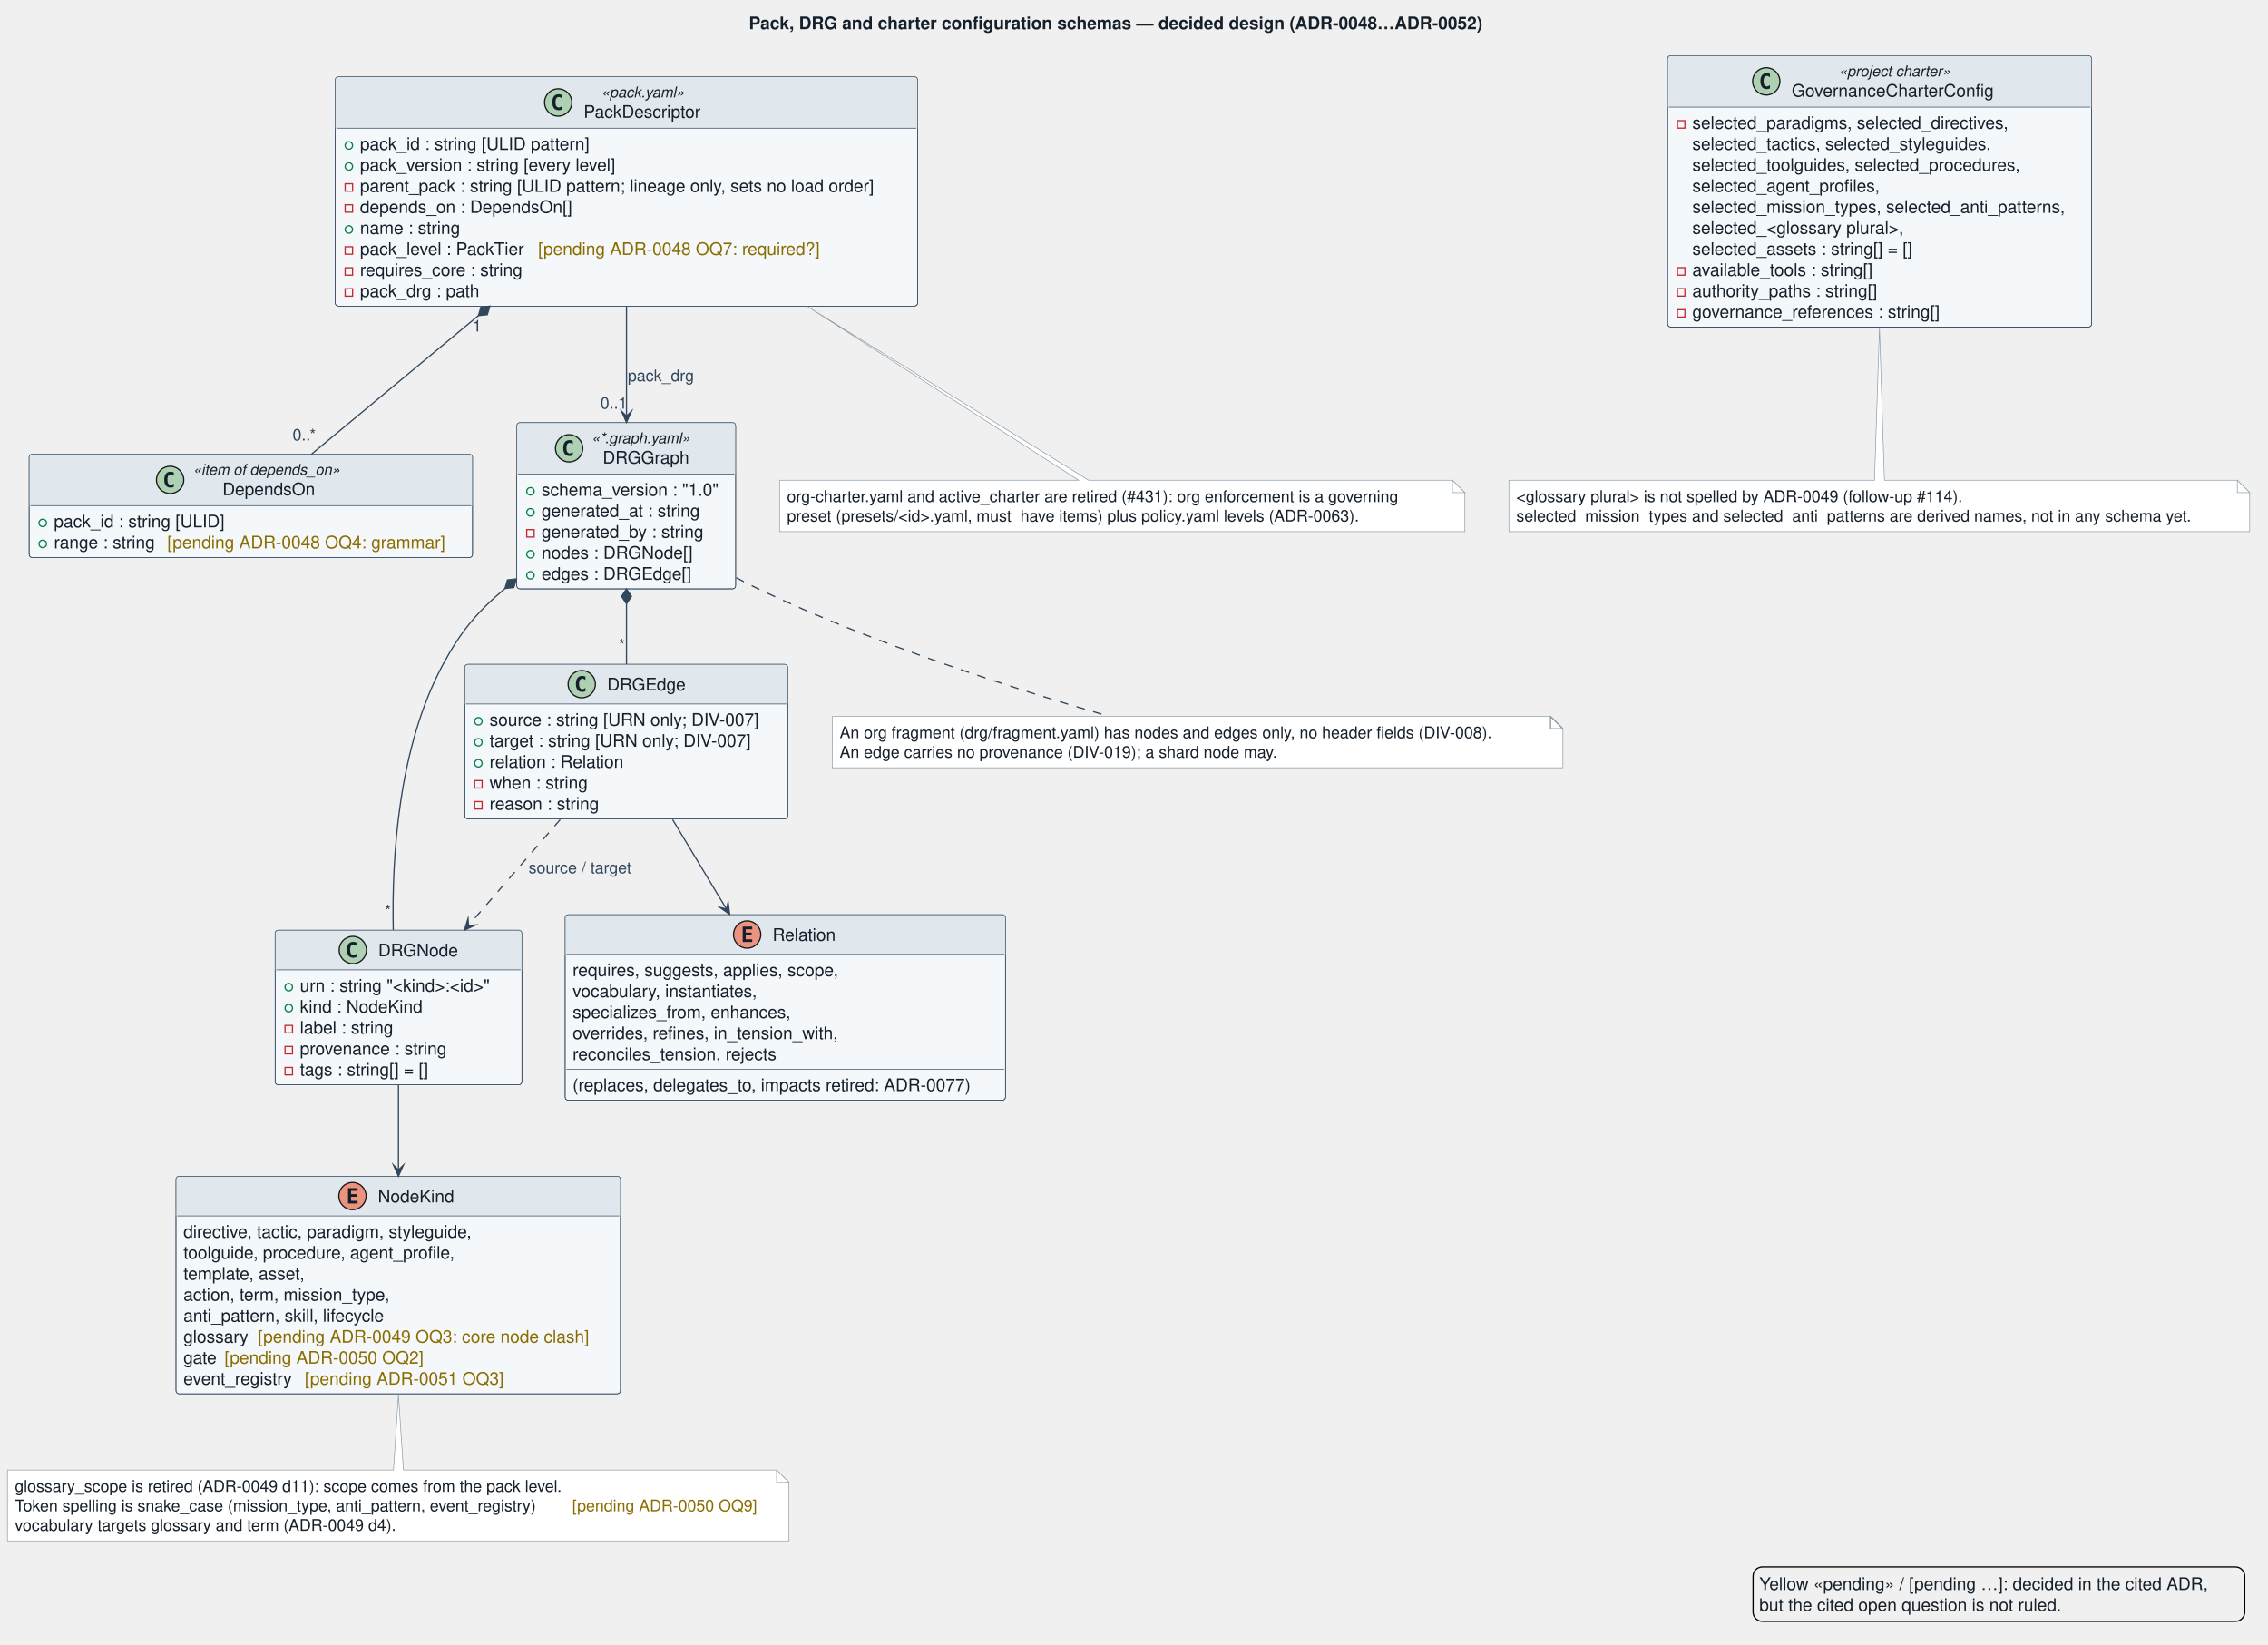
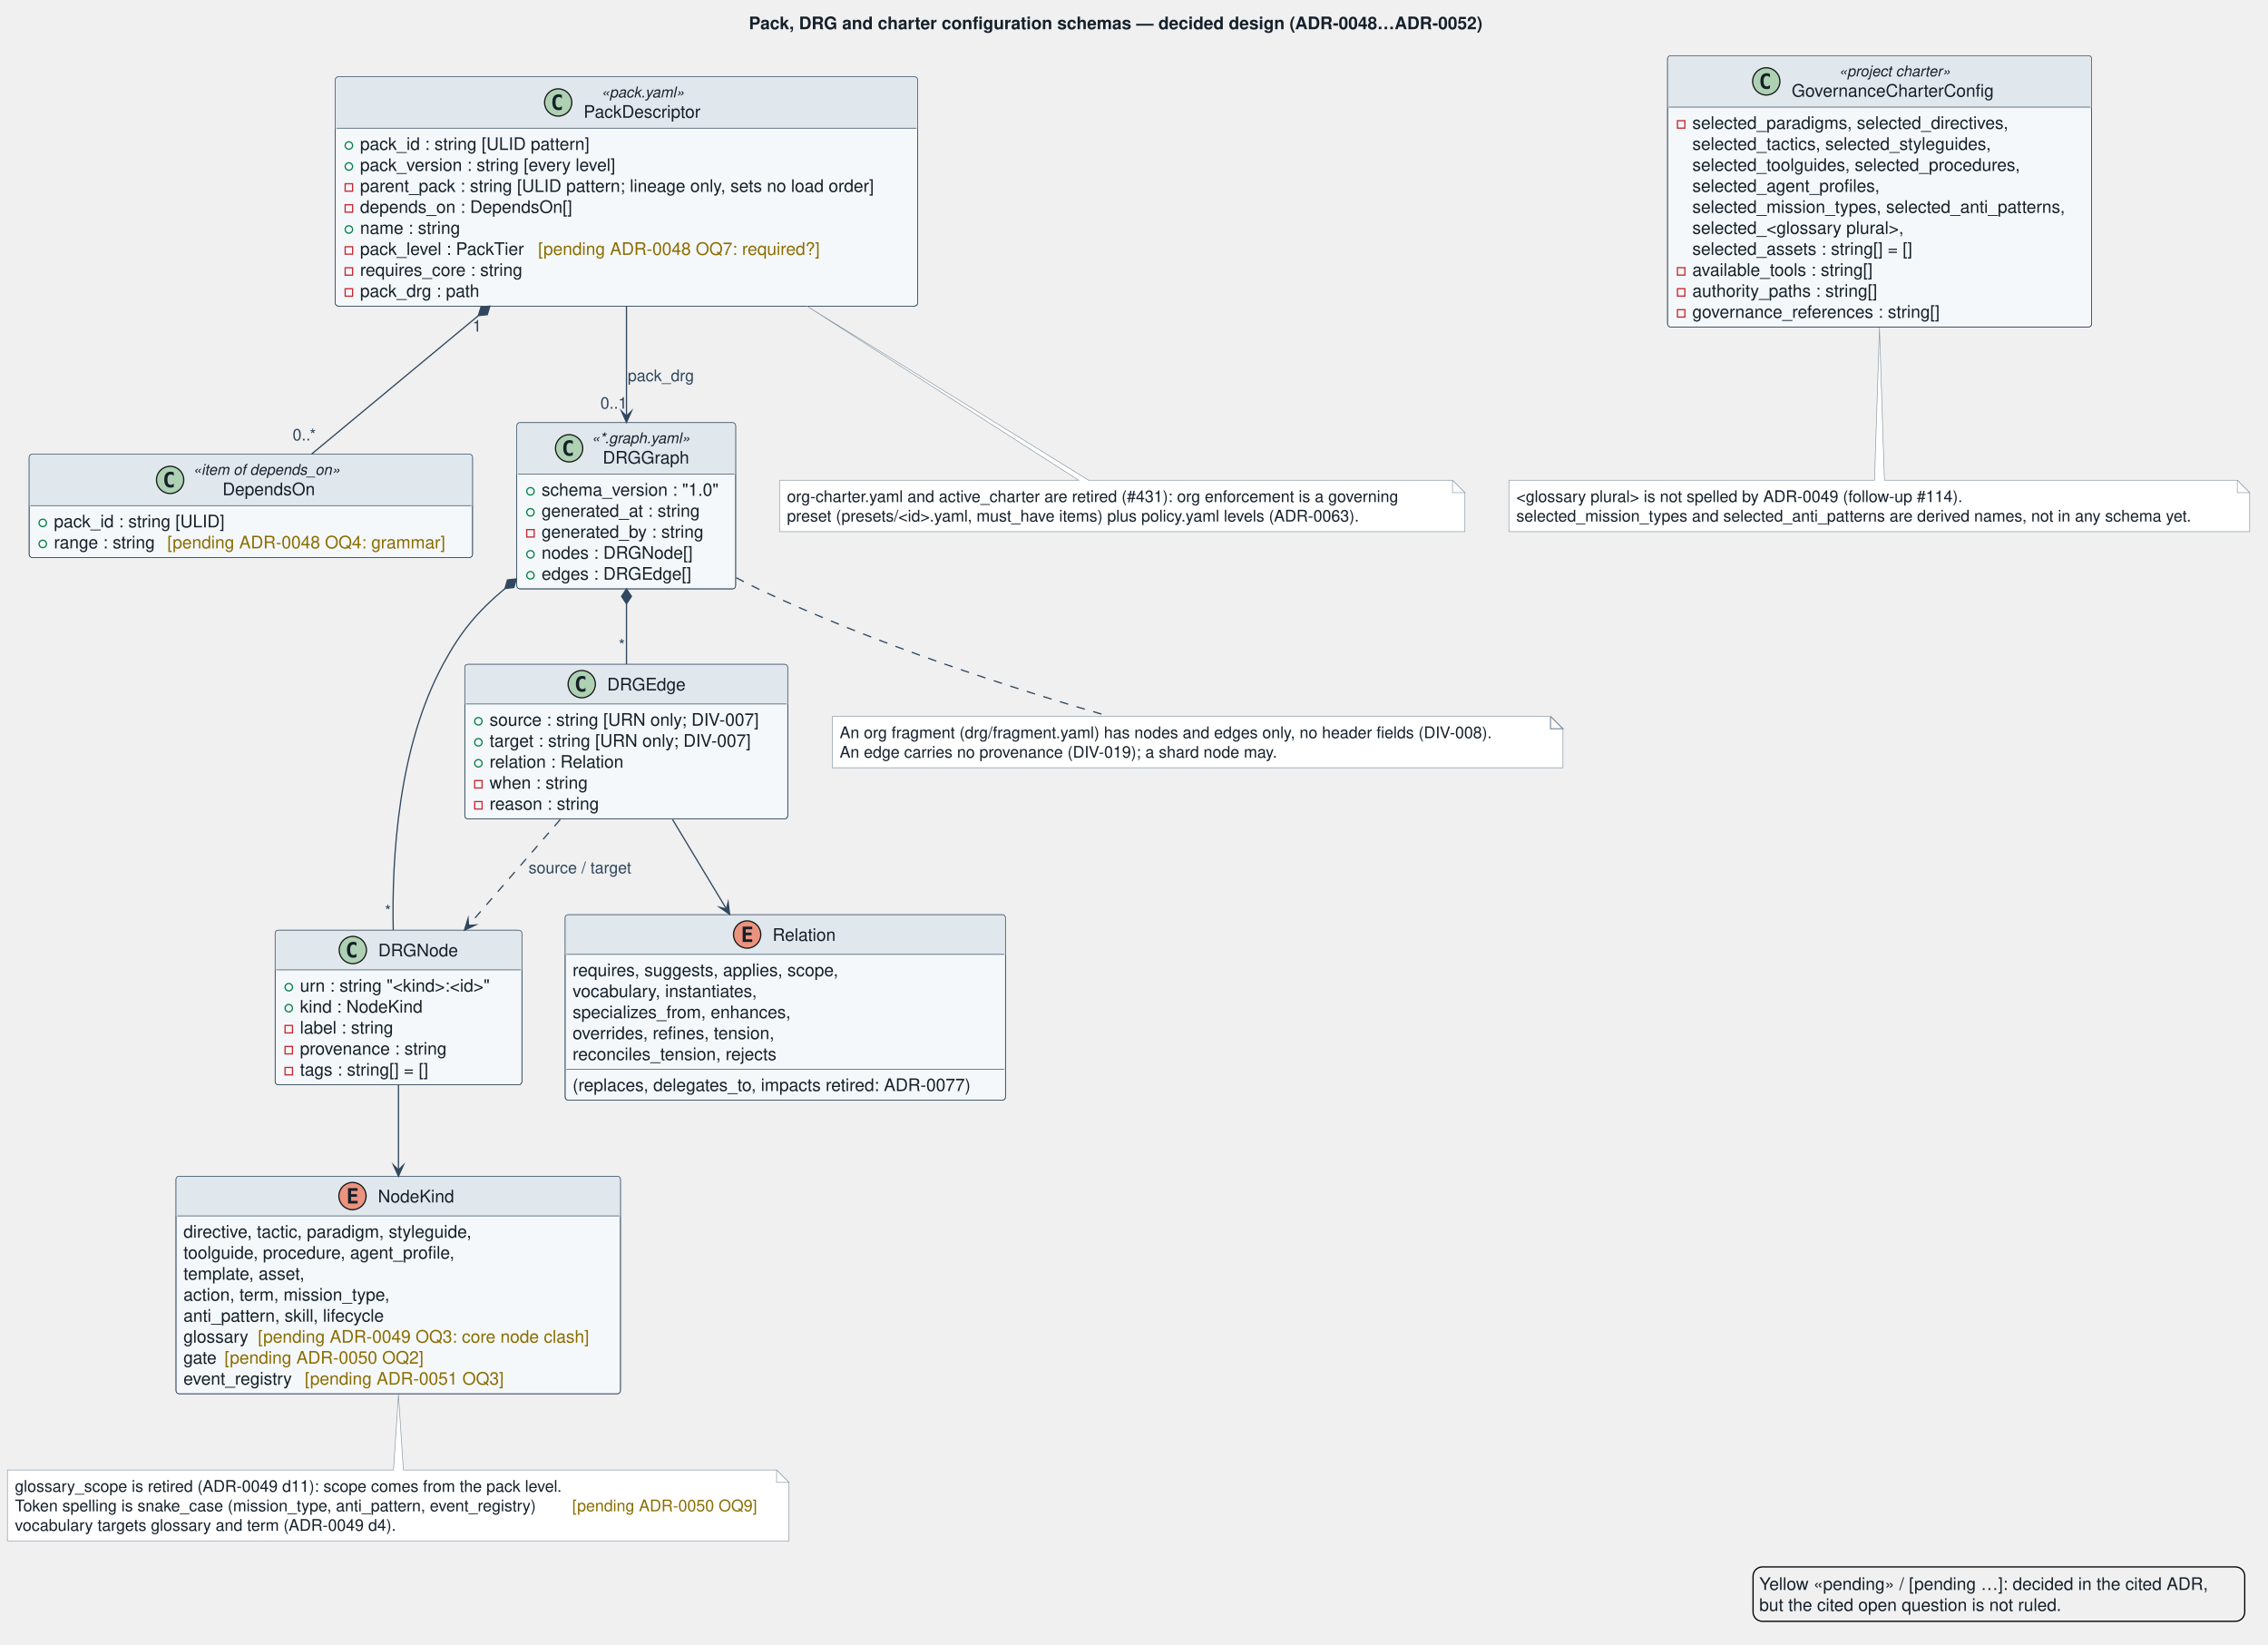
<svg xmlns="http://www.w3.org/2000/svg" contentStyleType="text/css" data-diagram-type="CLASS" height="1327px" preserveAspectRatio="none" style="width:1830px;height:1327px;background:#FFFFFF;" version="1.1" viewBox="0 0 1830 1327" width="1830px" zoomAndPan="magnify">
  <defs />
  <g>
    <g class="title" data-source-line="10">
      <text fill="#15202B" font-family="'Helvetica'" font-size="14" font-weight="700" lengthAdjust="spacing" textLength="614.749" x="604.237" y="23.562">Pack, DRG and charter configuration schemas — decided design (ADR-0048…ADR-0052)</text>
    </g>
    <g class="entity" data-qualified-name="PackDescriptor" data-source-line="12" id="ent0001">
      <rect fill="#F5F8FA" height="184.975" rx="2.5" ry="2.5" style="stroke:#30475E;stroke-width:0.5;" width="469.905" x="270.5" y="61.94" />
      <rect fill="#E1E8ED" height="41.459" rx="2.5" ry="2.5" style="stroke:#E1E8ED;stroke-width:0.5;" width="469.905" x="270.5" y="61.94" />
      <rect fill="#E1E8ED" height="2.5" style="stroke:#E1E8ED;stroke-width:0.5;" width="469.905" x="270.5" y="100.898" />
      <rect fill="none" height="184.975" rx="2.5" ry="2.5" style="stroke:#30475E;stroke-width:0.5;" width="469.905" x="270.5" y="61.94" />
      <ellipse cx="450.394" cy="82.669" fill="#ADD1B2" rx="11" ry="11" style="stroke:#181818;stroke-width:1;" />
      <path d="M453.363,88.31 Q452.785,88.606 452.144,88.747 Q451.504,88.903 450.801,88.903 Q448.301,88.903 446.973,87.263 Q445.66,85.606 445.66,82.481 Q445.66,79.356 446.973,77.7 Q448.301,76.044 450.801,76.044 Q451.504,76.044 452.144,76.2 Q452.801,76.356 453.363,76.653 L453.363,79.372 Q452.738,78.794 452.144,78.528 Q451.551,78.247 450.926,78.247 Q449.582,78.247 448.894,79.325 Q448.207,80.388 448.207,82.481 Q448.207,84.575 448.894,85.653 Q449.582,86.716 450.926,86.716 Q451.551,86.716 452.144,86.45 Q452.738,86.169 453.363,85.591 L453.363,88.31 Z " fill="#15202B" />
      <text fill="#15202B" font-family="Helvetica" font-size="12" font-style="italic" lengthAdjust="spacing" textLength="73.137" x="485.134" y="78.564">«pack.yaml»</text>
      <text fill="#15202B" font-family="'Helvetica'" font-size="14" lengthAdjust="spacing" textLength="101.616" x="470.894" y="95.022">PackDescriptor</text>
      <line style="stroke:#30475E;stroke-width:0.5;" x1="271.5" x2="739.405" y1="103.398" y2="103.398" />
      <g data-visibility-modifier="PUBLIC_FIELD">
        <ellipse cx="281.5" cy="117.368" fill="none" rx="3" ry="3" style="stroke:#038048;stroke-width:1;" />
      </g>
      <text fill="#15202B" font-family="'Helvetica'" font-size="14" lengthAdjust="spacing" textLength="197.442" x="290.5" y="120.961">pack_id : string [ULID pattern]</text>
      <g data-visibility-modifier="PUBLIC_FIELD">
        <ellipse cx="281.5" cy="134.308" fill="none" rx="3" ry="3" style="stroke:#038048;stroke-width:1;" />
      </g>
      <text fill="#15202B" font-family="'Helvetica'" font-size="14" lengthAdjust="spacing" textLength="223.036" x="290.5" y="137.9">pack_version : string [every level]</text>
      <g data-visibility-modifier="PRIVATE_FIELD">
        <rect fill="none" height="6" style="stroke:#C82930;stroke-width:1;" width="6" x="278.5" y="148.247" />
      </g>
      <text fill="#15202B" font-family="'Helvetica'" font-size="14" lengthAdjust="spacing" textLength="443.905" x="290.5" y="154.84">parent_pack : string [ULID pattern; lineage only, sets no load order]</text>
      <g data-visibility-modifier="PRIVATE_FIELD">
        <rect fill="none" height="6" style="stroke:#C82930;stroke-width:1;" width="6" x="278.5" y="165.186" />
      </g>
      <text fill="#15202B" font-family="'Helvetica'" font-size="14" lengthAdjust="spacing" textLength="181.084" x="290.5" y="171.779">depends_on : DependsOn[]</text>
      <g data-visibility-modifier="PUBLIC_FIELD">
        <ellipse cx="281.5" cy="185.126" fill="none" rx="3" ry="3" style="stroke:#038048;stroke-width:1;" />
      </g>
      <text fill="#15202B" font-family="'Helvetica'" font-size="14" lengthAdjust="spacing" textLength="85.955" x="290.5" y="188.719">name : string</text>
      <g data-visibility-modifier="PRIVATE_FIELD">
        <rect fill="none" height="6" style="stroke:#C82930;stroke-width:1;" width="6" x="278.5" y="199.065" />
      </g>
      <text fill="#15202B" font-family="'Helvetica'" font-size="14" lengthAdjust="spacing" textLength="139.727" x="290.5" y="205.658">pack_level : PackTier</text>
      <text fill="#8A6D00" font-family="'Helvetica'" font-size="14" lengthAdjust="spacing" textLength="242.635" x="434.164" y="205.658">[pending ADR-0048 OQ7: required?]</text>
      <g data-visibility-modifier="PRIVATE_FIELD">
        <rect fill="none" height="6" style="stroke:#C82930;stroke-width:1;" width="6" x="278.5" y="216.005" />
      </g>
      <text fill="#15202B" font-family="'Helvetica'" font-size="14" lengthAdjust="spacing" textLength="140.102" x="290.5" y="222.598">requires_core : string</text>
      <g data-visibility-modifier="PRIVATE_FIELD">
        <rect fill="none" height="6" style="stroke:#C82930;stroke-width:1;" width="6" x="278.5" y="232.944" />
      </g>
      <text fill="#15202B" font-family="'Helvetica'" font-size="14" lengthAdjust="spacing" textLength="102.129" x="290.5" y="239.537">pack_drg : path</text>
    </g>
    <g class="entity" data-qualified-name="DependsOn" data-source-line="22" id="ent0002">
      <rect fill="#F5F8FA" height="83.338" rx="2.5" ry="2.5" style="stroke:#30475E;stroke-width:0.5;" width="357.782" x="23.5" y="366.44" />
      <rect fill="#E1E8ED" height="41.459" rx="2.5" ry="2.5" style="stroke:#E1E8ED;stroke-width:0.5;" width="357.782" x="23.5" y="366.44" />
      <rect fill="#E1E8ED" height="2.5" style="stroke:#E1E8ED;stroke-width:0.5;" width="357.782" x="23.5" y="405.398" />
      <rect fill="none" height="83.338" rx="2.5" ry="2.5" style="stroke:#30475E;stroke-width:0.5;" width="357.782" x="23.5" y="366.44" />
      <ellipse cx="137.264" cy="387.169" fill="#ADD1B2" rx="11" ry="11" style="stroke:#181818;stroke-width:1;" />
      <path d="M140.233,392.81 Q139.655,393.106 139.014,393.247 Q138.374,393.403 137.67,393.403 Q135.17,393.403 133.842,391.763 Q132.53,390.106 132.53,386.981 Q132.53,383.856 133.842,382.2 Q135.17,380.544 137.67,380.544 Q138.374,380.544 139.014,380.7 Q139.67,380.856 140.233,381.153 L140.233,383.872 Q139.608,383.294 139.014,383.028 Q138.42,382.747 137.795,382.747 Q136.452,382.747 135.764,383.825 Q135.077,384.888 135.077,386.981 Q135.077,389.075 135.764,390.153 Q136.452,391.216 137.795,391.216 Q138.42,391.216 139.014,390.95 Q139.608,390.669 140.233,390.091 L140.233,392.81 Z " fill="#15202B" />
      <text fill="#15202B" font-family="Helvetica" font-size="12" font-style="italic" lengthAdjust="spacing" textLength="125.754" x="155.764" y="383.065">«item of depends_on»</text>
      <text fill="#15202B" font-family="'Helvetica'" font-size="14" lengthAdjust="spacing" textLength="78.21" x="179.536" y="399.522">DependsOn</text>
      <line style="stroke:#30475E;stroke-width:0.5;" x1="24.5" x2="380.282" y1="407.898" y2="407.898" />
      <g data-visibility-modifier="PUBLIC_FIELD">
        <ellipse cx="34.5" cy="421.868" fill="none" rx="3" ry="3" style="stroke:#038048;stroke-width:1;" />
      </g>
      <text fill="#15202B" font-family="'Helvetica'" font-size="14" lengthAdjust="spacing" textLength="146.207" x="43.5" y="425.461">pack_id : string [ULID]</text>
      <g data-visibility-modifier="PUBLIC_FIELD">
        <ellipse cx="34.5" cy="438.808" fill="none" rx="3" ry="3" style="stroke:#038048;stroke-width:1;" />
      </g>
      <text fill="#15202B" font-family="'Helvetica'" font-size="14" lengthAdjust="spacing" textLength="87.548" x="43.5" y="442.4">range : string</text>
      <text fill="#8A6D00" font-family="'Helvetica'" font-size="14" lengthAdjust="spacing" textLength="240.297" x="134.985" y="442.4">[pending ADR-0048 OQ4: grammar]</text>
    </g>
    <g class="entity" data-qualified-name="DRGGraph" data-source-line="26" id="ent0003">
      <rect fill="#F5F8FA" height="134.156" rx="2.5" ry="2.5" style="stroke:#30475E;stroke-width:0.5;" width="176.596" x="417" y="340.94" />
      <rect fill="#E1E8ED" height="41.459" rx="2.5" ry="2.5" style="stroke:#E1E8ED;stroke-width:0.5;" width="176.596" x="417" y="340.94" />
      <rect fill="#E1E8ED" height="2.5" style="stroke:#E1E8ED;stroke-width:0.5;" width="176.596" x="417" y="379.898" />
      <rect fill="none" height="134.156" rx="2.5" ry="2.5" style="stroke:#30475E;stroke-width:0.5;" width="176.596" x="417" y="340.94" />
      <ellipse cx="459.212" cy="361.669" fill="#ADD1B2" rx="11" ry="11" style="stroke:#181818;stroke-width:1;" />
      <path d="M462.181,367.31 Q461.602,367.606 460.962,367.747 Q460.321,367.903 459.618,367.903 Q457.118,367.903 455.79,366.263 Q454.477,364.606 454.477,361.481 Q454.477,358.356 455.79,356.7 Q457.118,355.044 459.618,355.044 Q460.321,355.044 460.962,355.2 Q461.618,355.356 462.181,355.653 L462.181,358.372 Q461.556,357.794 460.962,357.528 Q460.368,357.247 459.743,357.247 Q458.399,357.247 457.712,358.325 Q457.024,359.388 457.024,361.481 Q457.024,363.575 457.712,364.653 Q458.399,365.716 459.743,365.716 Q460.368,365.716 460.962,365.45 Q461.556,365.169 462.181,364.591 L462.181,367.31 Z " fill="#15202B" />
      <text fill="#15202B" font-family="Helvetica" font-size="12" font-style="italic" lengthAdjust="spacing" textLength="88.125" x="477.259" y="357.565">«*.graph.yaml»</text>
      <text fill="#15202B" font-family="'Helvetica'" font-size="14" lengthAdjust="spacing" textLength="69.986" x="486.328" y="374.022">DRGGraph</text>
      <line style="stroke:#30475E;stroke-width:0.5;" x1="418" x2="592.596" y1="382.398" y2="382.398" />
      <g data-visibility-modifier="PUBLIC_FIELD">
        <ellipse cx="428" cy="396.368" fill="none" rx="3" ry="3" style="stroke:#038048;stroke-width:1;" />
      </g>
      <text fill="#15202B" font-family="'Helvetica'" font-size="14" lengthAdjust="spacing" textLength="150.596" x="437" y="399.961">schema_version : "1.0"</text>
      <g data-visibility-modifier="PUBLIC_FIELD">
        <ellipse cx="428" cy="413.308" fill="none" rx="3" ry="3" style="stroke:#038048;stroke-width:1;" />
      </g>
      <text fill="#15202B" font-family="'Helvetica'" font-size="14" lengthAdjust="spacing" textLength="135.851" x="437" y="416.9">generated_at : string</text>
      <g data-visibility-modifier="PRIVATE_FIELD">
        <rect fill="none" height="6" style="stroke:#C82930;stroke-width:1;" width="6" x="425" y="427.247" />
      </g>
      <text fill="#15202B" font-family="'Helvetica'" font-size="14" lengthAdjust="spacing" textLength="139.85" x="437" y="433.84">generated_by : string</text>
      <g data-visibility-modifier="PUBLIC_FIELD">
        <ellipse cx="428" cy="447.187" fill="none" rx="3" ry="3" style="stroke:#038048;stroke-width:1;" />
      </g>
      <text fill="#15202B" font-family="'Helvetica'" font-size="14" lengthAdjust="spacing" textLength="128.147" x="437" y="450.779">nodes : DRGNode[]</text>
      <g data-visibility-modifier="PUBLIC_FIELD">
        <ellipse cx="428" cy="464.126" fill="none" rx="3" ry="3" style="stroke:#038048;stroke-width:1;" />
      </g>
      <text fill="#15202B" font-family="'Helvetica'" font-size="14" lengthAdjust="spacing" textLength="126.287" x="437" y="467.719">edges : DRGEdge[]</text>
    </g>
    <g class="entity" data-qualified-name="DRGNode" data-source-line="33" id="ent0004">
      <rect fill="#F5F8FA" height="124.697" rx="2.5" ry="2.5" style="stroke:#30475E;stroke-width:0.5;" width="199.1" x="222" y="750.439" />
      <rect fill="#E1E8ED" height="32" rx="2.5" ry="2.5" style="stroke:#E1E8ED;stroke-width:0.5;" width="199.1" x="222" y="750.439" />
      <rect fill="#E1E8ED" height="2.5" style="stroke:#E1E8ED;stroke-width:0.5;" width="199.1" x="222" y="779.939" />
      <rect fill="none" height="124.697" rx="2.5" ry="2.5" style="stroke:#30475E;stroke-width:0.5;" width="199.1" x="222" y="750.439" />
      <ellipse cx="284.682" cy="766.439" fill="#ADD1B2" rx="11" ry="11" style="stroke:#181818;stroke-width:1;" />
      <path d="M287.651,772.08 Q287.073,772.377 286.432,772.518 Q285.791,772.674 285.088,772.674 Q282.588,772.674 281.26,771.033 Q279.948,769.377 279.948,766.252 Q279.948,763.127 281.26,761.471 Q282.588,759.814 285.088,759.814 Q285.791,759.814 286.432,759.971 Q287.088,760.127 287.651,760.424 L287.651,763.143 Q287.026,762.564 286.432,762.299 Q285.838,762.018 285.213,762.018 Q283.87,762.018 283.182,763.096 Q282.495,764.158 282.495,766.252 Q282.495,768.346 283.182,769.424 Q283.87,770.486 285.213,770.486 Q285.838,770.486 286.432,770.221 Q287.026,769.939 287.651,769.361 L287.651,772.08 Z " fill="#15202B" />
      <text fill="#15202B" font-family="'Helvetica'" font-size="14" lengthAdjust="spacing" textLength="65.235" x="305.182" y="771.532">DRGNode</text>
      <line style="stroke:#30475E;stroke-width:0.5;" x1="223" x2="420.1" y1="782.439" y2="782.439" />
      <g data-visibility-modifier="PUBLIC_FIELD">
        <ellipse cx="233" cy="796.409" fill="none" rx="3" ry="3" style="stroke:#038048;stroke-width:1;" />
      </g>
      <text fill="#15202B" font-family="'Helvetica'" font-size="14" lengthAdjust="spacing" textLength="173.1" x="242" y="800.002">urn : string  "&lt;kind&gt;:&lt;id&gt;"</text>
      <g data-visibility-modifier="PUBLIC_FIELD">
        <ellipse cx="233" cy="813.349" fill="none" rx="3" ry="3" style="stroke:#038048;stroke-width:1;" />
      </g>
      <text fill="#15202B" font-family="'Helvetica'" font-size="14" lengthAdjust="spacing" textLength="105.144" x="242" y="816.941">kind : NodeKind</text>
      <g data-visibility-modifier="PRIVATE_FIELD">
        <rect fill="none" height="6" style="stroke:#C82930;stroke-width:1;" width="6" x="230" y="827.288" />
      </g>
      <text fill="#15202B" font-family="'Helvetica'" font-size="14" lengthAdjust="spacing" textLength="80.773" x="242" y="833.881">label : string</text>
      <g data-visibility-modifier="PRIVATE_FIELD">
        <rect fill="none" height="6" style="stroke:#C82930;stroke-width:1;" width="6" x="230" y="844.227" />
      </g>
      <text fill="#15202B" font-family="'Helvetica'" font-size="14" lengthAdjust="spacing" textLength="128.228" x="242" y="850.82">provenance : string</text>
      <g data-visibility-modifier="PRIVATE_FIELD">
        <rect fill="none" height="6" style="stroke:#C82930;stroke-width:1;" width="6" x="230" y="861.167" />
      </g>
      <text fill="#15202B" font-family="'Helvetica'" font-size="14" lengthAdjust="spacing" textLength="115.377" x="242" y="867.76">tags : string[] = []</text>
    </g>
    <g class="entity" data-qualified-name="DRGEdge" data-source-line="40" id="ent0005">
      <rect fill="#F5F8FA" height="124.697" rx="2.5" ry="2.5" style="stroke:#30475E;stroke-width:0.5;" width="260.589" x="375" y="535.939" />
      <rect fill="#E1E8ED" height="32" rx="2.5" ry="2.5" style="stroke:#E1E8ED;stroke-width:0.5;" width="260.589" x="375" y="535.939" />
      <rect fill="#E1E8ED" height="2.5" style="stroke:#E1E8ED;stroke-width:0.5;" width="260.589" x="375" y="565.439" />
      <rect fill="none" height="124.697" rx="2.5" ry="2.5" style="stroke:#30475E;stroke-width:0.5;" width="260.589" x="375" y="535.939" />
      <ellipse cx="469.397" cy="551.939" fill="#ADD1B2" rx="11" ry="11" style="stroke:#181818;stroke-width:1;" />
      <path d="M472.366,557.58 Q471.788,557.877 471.147,558.018 Q470.507,558.174 469.804,558.174 Q467.304,558.174 465.976,556.533 Q464.663,554.877 464.663,551.752 Q464.663,548.627 465.976,546.971 Q467.304,545.314 469.804,545.314 Q470.507,545.314 471.147,545.471 Q471.804,545.627 472.366,545.924 L472.366,548.643 Q471.741,548.064 471.147,547.799 Q470.554,547.518 469.929,547.518 Q468.585,547.518 467.897,548.596 Q467.21,549.658 467.21,551.752 Q467.21,553.846 467.897,554.924 Q468.585,555.986 469.929,555.986 Q470.554,555.986 471.147,555.721 Q471.741,555.439 472.366,554.861 L472.366,557.58 Z " fill="#15202B" />
      <text fill="#15202B" font-family="'Helvetica'" font-size="14" lengthAdjust="spacing" textLength="63.294" x="489.897" y="557.032">DRGEdge</text>
      <line style="stroke:#30475E;stroke-width:0.5;" x1="376" x2="634.589" y1="567.939" y2="567.939" />
      <g data-visibility-modifier="PUBLIC_FIELD">
        <ellipse cx="386" cy="581.909" fill="none" rx="3" ry="3" style="stroke:#038048;stroke-width:1;" />
      </g>
      <text fill="#15202B" font-family="'Helvetica'" font-size="14" lengthAdjust="spacing" textLength="234.589" x="395" y="585.502">source : string [URN only; DIV-007]</text>
      <g data-visibility-modifier="PUBLIC_FIELD">
        <ellipse cx="386" cy="598.849" fill="none" rx="3" ry="3" style="stroke:#038048;stroke-width:1;" />
      </g>
      <text fill="#15202B" font-family="'Helvetica'" font-size="14" lengthAdjust="spacing" textLength="228.136" x="395" y="602.441">target : string [URN only; DIV-007]</text>
      <g data-visibility-modifier="PUBLIC_FIELD">
        <ellipse cx="386" cy="615.788" fill="none" rx="3" ry="3" style="stroke:#038048;stroke-width:1;" />
      </g>
      <text fill="#15202B" font-family="'Helvetica'" font-size="14" lengthAdjust="spacing" textLength="114.29" x="395" y="619.381">relation : Relation</text>
      <g data-visibility-modifier="PRIVATE_FIELD">
        <rect fill="none" height="6" style="stroke:#C82930;stroke-width:1;" width="6" x="383" y="629.727" />
      </g>
      <text fill="#15202B" font-family="'Helvetica'" font-size="14" lengthAdjust="spacing" textLength="85.565" x="395" y="636.32">when : string</text>
      <g data-visibility-modifier="PRIVATE_FIELD">
        <rect fill="none" height="6" style="stroke:#C82930;stroke-width:1;" width="6" x="383" y="646.667" />
      </g>
      <text fill="#15202B" font-family="'Helvetica'" font-size="14" lengthAdjust="spacing" textLength="94.746" x="395" y="653.26">reason : string</text>
    </g>
    <g class="entity" data-qualified-name="NodeKind" data-source-line="47" id="ent0006">
      <rect fill="#F5F8FA" height="175.516" rx="2.5" ry="2.5" style="stroke:#30475E;stroke-width:0.5;" width="358.65" x="142" y="948.939" />
      <rect fill="#E1E8ED" height="32" rx="2.5" ry="2.5" style="stroke:#E1E8ED;stroke-width:0.5;" width="358.65" x="142" y="948.939" />
      <rect fill="#E1E8ED" height="2.5" style="stroke:#E1E8ED;stroke-width:0.5;" width="358.65" x="142" y="978.439" />
      <rect fill="none" height="175.516" rx="2.5" ry="2.5" style="stroke:#30475E;stroke-width:0.5;" width="358.65" x="142" y="948.939" />
      <ellipse cx="284.416" cy="964.939" fill="#EB937F" rx="11" ry="11" style="stroke:#181818;stroke-width:1;" />
      <path d="M288.526,970.939 L280.807,970.939 L280.807,958.549 L288.526,958.549 L288.526,960.705 L283.26,960.705 L283.26,963.377 L288.026,963.377 L288.026,965.533 L283.26,965.533 L283.26,968.783 L288.526,968.783 L288.526,970.939 Z " fill="#15202B" />
      <text fill="#15202B" font-family="'Helvetica'" font-size="14" lengthAdjust="spacing" textLength="65.317" x="304.916" y="970.032">NodeKind</text>
      <line style="stroke:#30475E;stroke-width:0.5;" x1="143" x2="499.65" y1="980.939" y2="980.939" />
      <text fill="#15202B" font-family="'Helvetica'" font-size="14" lengthAdjust="spacing" textLength="252.506" x="148" y="998.502">directive, tactic, paradigm, styleguide,</text>
      <text fill="#15202B" font-family="'Helvetica'" font-size="14" lengthAdjust="spacing" textLength="236.612" x="148" y="1015.441">toolguide, procedure, agent_profile,</text>
      <text fill="#15202B" font-family="'Helvetica'" font-size="14" lengthAdjust="spacing" textLength="104.959" x="148" y="1032.381">template, asset,</text>
      <text fill="#15202B" font-family="'Helvetica'" font-size="14" lengthAdjust="spacing" textLength="176.805" x="148" y="1049.32">action, term, mission_type,</text>
      <text fill="#15202B" font-family="'Helvetica'" font-size="14" lengthAdjust="spacing" textLength="174.515" x="148" y="1066.26">anti_pattern, skill, lifecycle</text>
      <text fill="#15202B" font-family="'Helvetica'" font-size="14" lengthAdjust="spacing" textLength="56.15" x="148" y="1083.199">glossary</text>
      <text fill="#8A6D00" font-family="'Helvetica'" font-size="14" lengthAdjust="spacing" textLength="286.562" x="208.088" y="1083.199">[pending ADR-0049 OQ3: core node clash]</text>
      <text fill="#15202B" font-family="'Helvetica'" font-size="14" lengthAdjust="spacing" textLength="29.189" x="148" y="1100.139">gate</text>
      <text fill="#8A6D00" font-family="'Helvetica'" font-size="14" lengthAdjust="spacing" textLength="172.081" x="181.127" y="1100.139">[pending ADR-0050 OQ2]</text>
      <text fill="#15202B" font-family="'Helvetica'" font-size="14" lengthAdjust="spacing" textLength="93.946" x="148" y="1117.078">event_registry</text>
      <text fill="#8A6D00" font-family="'Helvetica'" font-size="14" lengthAdjust="spacing" textLength="169.053" x="245.884" y="1117.078">[pending ADR-0051 OQ3]</text>
    </g>
    <g class="entity" data-qualified-name="Relation" data-source-line="57" id="ent0007">
      <rect fill="#F5F8FA" height="149.637" rx="2.5" ry="2.5" style="stroke:#30475E;stroke-width:0.5;" width="355.28" x="456" y="737.939" />
      <rect fill="#E1E8ED" height="32" rx="2.5" ry="2.5" style="stroke:#E1E8ED;stroke-width:0.5;" width="355.28" x="456" y="737.939" />
      <rect fill="#E1E8ED" height="2.5" style="stroke:#E1E8ED;stroke-width:0.5;" width="355.28" x="456" y="767.439" />
      <rect fill="none" height="149.637" rx="2.5" ry="2.5" style="stroke:#30475E;stroke-width:0.5;" width="355.28" x="456" y="737.939" />
      <ellipse cx="602.86" cy="753.939" fill="#EB937F" rx="11" ry="11" style="stroke:#181818;stroke-width:1;" />
      <path d="M606.969,759.939 L599.25,759.939 L599.25,747.549 L606.969,747.549 L606.969,749.705 L601.704,749.705 L601.704,752.377 L606.469,752.377 L606.469,754.533 L601.704,754.533 L601.704,757.783 L606.969,757.783 L606.969,759.939 Z " fill="#15202B" />
      <text fill="#15202B" font-family="'Helvetica'" font-size="14" lengthAdjust="spacing" textLength="53.06" x="623.36" y="759.032">Relation</text>
      <line style="stroke:#30475E;stroke-width:0.5;" x1="457" x2="810.28" y1="769.939" y2="769.939" />
      <text fill="#15202B" font-family="'Helvetica'" font-size="14" lengthAdjust="spacing" textLength="230.658" x="462" y="787.502">requires, suggests, applies, scope,</text>
      <text fill="#15202B" font-family="'Helvetica'" font-size="14" lengthAdjust="spacing" textLength="161.096" x="462" y="804.441">vocabulary, instantiates,</text>
      <text fill="#15202B" font-family="'Helvetica'" font-size="14" lengthAdjust="spacing" textLength="187.332" x="462" y="821.381">specializes_from, enhances,</text>
-       <text fill="#15202B" font-family="'Helvetica'" font-size="14" lengthAdjust="spacing" textLength="228.881" x="462" y="838.32">overrides, refines, in_tension_with,</text>
+       <text fill="#15202B" font-family="'Helvetica'" font-size="14" lengthAdjust="spacing" textLength="176.743" x="462" y="838.32">overrides, refines, tension,</text>
      <text fill="#15202B" font-family="'Helvetica'" font-size="14" lengthAdjust="spacing" textLength="176.196" x="462" y="855.26">reconciles_tension, rejects</text>
      <line style="stroke:#30475E;stroke-width:0.5;" x1="457" x2="810.28" y1="862.637" y2="862.637" />
      <text fill="#15202B" font-family="'Helvetica'" font-size="14" lengthAdjust="spacing" textLength="343.28" x="462" y="880.199">(replaces, delegates_to, impacts retired: ADR-0077)</text>
    </g>
    <g class="entity" data-qualified-name="GovernanceCharterConfig" data-source-line="65" id="ent0008">
      <rect fill="#F5F8FA" height="218.853" rx="2.5" ry="2.5" style="stroke:#30475E;stroke-width:0.5;" width="342.231" x="1345.5" y="44.94" />
      <rect fill="#E1E8ED" height="41.459" rx="2.5" ry="2.5" style="stroke:#E1E8ED;stroke-width:0.5;" width="342.231" x="1345.5" y="44.94" />
      <rect fill="#E1E8ED" height="2.5" style="stroke:#E1E8ED;stroke-width:0.5;" width="342.231" x="1345.5" y="83.898" />
      <rect fill="none" height="218.853" rx="2.5" ry="2.5" style="stroke:#30475E;stroke-width:0.5;" width="342.231" x="1345.5" y="44.94" />
      <ellipse cx="1425.163" cy="65.669" fill="#ADD1B2" rx="11" ry="11" style="stroke:#181818;stroke-width:1;" />
      <path d="M1428.131,71.31 Q1427.553,71.606 1426.913,71.747 Q1426.272,71.903 1425.569,71.903 Q1423.069,71.903 1421.741,70.263 Q1420.428,68.606 1420.428,65.481 Q1420.428,62.356 1421.741,60.7 Q1423.069,59.044 1425.569,59.044 Q1426.272,59.044 1426.913,59.2 Q1427.569,59.356 1428.131,59.653 L1428.131,62.372 Q1427.506,61.794 1426.913,61.528 Q1426.319,61.247 1425.694,61.247 Q1424.35,61.247 1423.663,62.325 Q1422.975,63.388 1422.975,65.481 Q1422.975,67.575 1423.663,68.653 Q1424.35,69.716 1425.694,69.716 Q1426.319,69.716 1426.913,69.45 Q1427.506,69.169 1428.131,68.591 L1428.131,71.31 Z " fill="#15202B" />
      <text fill="#15202B" font-family="Helvetica" font-size="12" font-style="italic" lengthAdjust="spacing" textLength="98.268" x="1483.731" y="61.565">«project charter»</text>
      <text fill="#15202B" font-family="'Helvetica'" font-size="14" lengthAdjust="spacing" textLength="174.405" x="1445.663" y="78.022">GovernanceCharterConfig</text>
      <line style="stroke:#30475E;stroke-width:0.5;" x1="1346.5" x2="1686.73" y1="86.398" y2="86.398" />
      <g data-visibility-modifier="PRIVATE_FIELD">
        <rect fill="none" height="6" style="stroke:#C82930;stroke-width:1;" width="6" x="1353.5" y="97.368" />
      </g>
      <text fill="#15202B" font-family="'Helvetica'" font-size="14" lengthAdjust="spacing" textLength="272.159" x="1365.5" y="103.961">selected_paradigms, selected_directives,</text>
      <text fill="#15202B" font-family="'Helvetica'" font-size="14" lengthAdjust="spacing" textLength="257.175" x="1365.5" y="120.9">selected_tactics, selected_styleguides,</text>
      <text fill="#15202B" font-family="'Helvetica'" font-size="14" lengthAdjust="spacing" textLength="282.816" x="1365.5" y="137.84">selected_toolguides, selected_procedures,</text>
      <text fill="#15202B" font-family="'Helvetica'" font-size="14" lengthAdjust="spacing" textLength="160.433" x="1365.5" y="154.779">selected_agent_profiles,</text>
      <text fill="#15202B" font-family="'Helvetica'" font-size="14" lengthAdjust="spacing" textLength="316.231" x="1365.5" y="171.719">selected_mission_types, selected_anti_patterns,</text>
      <text fill="#15202B" font-family="'Helvetica'" font-size="14" lengthAdjust="spacing" textLength="182.212" x="1365.5" y="188.658">selected_&lt;glossary plural&gt;,</text>
      <text fill="#15202B" font-family="'Helvetica'" font-size="14" lengthAdjust="spacing" textLength="192.534" x="1365.5" y="205.598">selected_assets : string[] = []</text>
      <g data-visibility-modifier="PRIVATE_FIELD">
        <rect fill="none" height="6" style="stroke:#C82930;stroke-width:1;" width="6" x="1353.5" y="215.944" />
      </g>
      <text fill="#15202B" font-family="'Helvetica'" font-size="14" lengthAdjust="spacing" textLength="156.502" x="1365.5" y="222.537">available_tools : string[]</text>
      <g data-visibility-modifier="PRIVATE_FIELD">
        <rect fill="none" height="6" style="stroke:#C82930;stroke-width:1;" width="6" x="1353.5" y="232.884" />
      </g>
      <text fill="#15202B" font-family="'Helvetica'" font-size="14" lengthAdjust="spacing" textLength="161.178" x="1365.5" y="239.477">authority_paths : string[]</text>
      <g data-visibility-modifier="PRIVATE_FIELD">
        <rect fill="none" height="6" style="stroke:#C82930;stroke-width:1;" width="6" x="1353.5" y="249.823" />
      </g>
      <text fill="#15202B" font-family="'Helvetica'" font-size="14" lengthAdjust="spacing" textLength="216.87" x="1365.5" y="256.416">governance_references : string[]</text>
    </g>
    <g class="entity" data-qualified-name="GMN16" data-source-line="85" id="ent0017">
      <path d="M6,1185.939 L6,1243.128 A0,0 0 0 0 6,1243.128 L636.61,1243.128 A0,0 0 0 0 636.61,1243.128 L636.61,1195.939 L626.61,1185.939 L325.5,1185.939 L321.5,1125.179 L317.5,1185.939 L6,1185.939 A0,0 0 0 0 6,1185.939" fill="#FFFFFF" style="stroke:#8899A6;stroke-width:0.5;" />
      <path d="M626.61,1185.939 L626.61,1195.939 L636.61,1195.939 L626.61,1185.939" fill="#FFFFFF" style="stroke:#8899A6;stroke-width:0.5;" />
      <text fill="#15202B" font-family="'Helvetica'" font-size="13" lengthAdjust="spacing" textLength="469.301" x="12" y="1203.533">glossary_scope is retired (ADR-0049 d11): scope comes from the pack level.</text>
      <text fill="#15202B" font-family="'Helvetica'" font-size="13" lengthAdjust="spacing" textLength="446.031" x="12" y="1219.263">Token spelling is snake_case (mission_type, anti_pattern, event_registry)</text>
      <text fill="#8A6D00" font-family="'Helvetica'" font-size="13" lengthAdjust="spacing" textLength="159.923" x="461.687" y="1219.263">[pending ADR-0050 OQ9]</text>
      <text fill="#15202B" font-family="'Helvetica'" font-size="13" lengthAdjust="spacing" textLength="331.513" x="12" y="1234.992">vocabulary targets glossary and term (ADR-0049 d4).</text>
    </g>
    <g class="entity" data-qualified-name="GMN19" data-source-line="90" id="ent0020">
      <path d="M629,387.44 L629,428.898 A0,0 0 0 0 629,428.898 L1181.965,428.898 A0,0 0 0 0 1181.965,428.898 L1181.965,397.44 L1171.965,387.44 L878.39,387.44 L651.04,246.95 L870.39,387.44 L629,387.44 A0,0 0 0 0 629,387.44" fill="#FFFFFF" style="stroke:#8899A6;stroke-width:0.5;" />
      <path d="M1171.965,387.44 L1171.965,397.44 L1181.965,397.44 L1171.965,387.44" fill="#FFFFFF" style="stroke:#8899A6;stroke-width:0.5;" />
      <text fill="#15202B" font-family="'Helvetica'" font-size="13" lengthAdjust="spacing" textLength="531.965" x="635" y="405.033">org-charter.yaml and active_charter are retired (#431): org enforcement is a governing</text>
      <text fill="#15202B" font-family="'Helvetica'" font-size="13" lengthAdjust="spacing" textLength="498.412" x="635" y="420.763">preset (presets/&lt;id&gt;.yaml, must_have items) plus policy.yaml levels (ADR-0063).</text>
    </g>
    <g class="entity" data-qualified-name="GMN22" data-source-line="94" id="ent0023">
      <path d="M1217.5,387.44 L1217.5,428.898 A0,0 0 0 0 1217.5,428.898 L1815.223,428.898 A0,0 0 0 0 1815.223,428.898 L1815.223,397.44 L1805.223,387.44 L1520.5,387.44 L1516.5,264.289 L1512.5,387.44 L1217.5,387.44 A0,0 0 0 0 1217.5,387.44" fill="#FFFFFF" style="stroke:#8899A6;stroke-width:0.5;" />
      <path d="M1805.223,387.44 L1805.223,397.44 L1815.223,397.44 L1805.223,387.44" fill="#FFFFFF" style="stroke:#8899A6;stroke-width:0.5;" />
      <text fill="#15202B" font-family="'Helvetica'" font-size="13" lengthAdjust="spacing" textLength="386.928" x="1223.5" y="405.033">&lt;glossary plural&gt; is not spelled by ADR-0049 (follow-up #114).</text>
      <text fill="#15202B" font-family="'Helvetica'" font-size="13" lengthAdjust="spacing" textLength="576.723" x="1223.5" y="420.763">selected_mission_types and selected_anti_patterns are derived names, not in any schema yet.</text>
    </g>
    <g class="entity" data-qualified-name="GMN25" data-source-line="98" id="ent0026">
      <path d="M671.5,577.939 L671.5,619.398 L1261.098,619.398 L1261.098,587.939 L1251.098,577.939 L671.5,577.939" fill="#FFFFFF" style="stroke:#8899A6;stroke-width:0.5;" />
      <path d="M1251.098,577.939 L1251.098,587.939 L1261.098,587.939 L1251.098,577.939" fill="#FFFFFF" style="stroke:#8899A6;stroke-width:1;" />
      <text fill="#15202B" font-family="'Helvetica'" font-size="13" lengthAdjust="spacing" textLength="568.598" x="677.5" y="595.533">An org fragment (drg/fragment.yaml) has nodes and edges only, no header fields (DIV-008).</text>
      <text fill="#15202B" font-family="'Helvetica'" font-size="13" lengthAdjust="spacing" textLength="376.962" x="677.5" y="611.263">An edge carries no provenance (DIV-019); a shard node may.</text>
    </g>
    <g class="link" data-entity-1="ent0001" data-entity-2="ent0002" data-link-type="composition" data-source-line="77" id="lnk9">
      <path codeLine="77" d="M386.016,254.613 C336.606,295.623 290.1,334.229 251.31,366.42" fill="none" id="PackDescriptor-backto-DependsOn" style="stroke:#30475E;stroke-width:1;" />
      <polygon fill="#30475E" points="395.25,246.95,388.078,247.703,386.016,254.613,393.188,253.859,395.25,246.95" style="stroke:#30475E;stroke-width:1;stroke-linejoin:miter;stroke-miterlimit:10;" />
      <text fill="#30475E" font-family="'Helvetica'" font-size="13" lengthAdjust="spacing" textLength="5.288" x="381.281" y="267.543">1</text>
      <text fill="#30475E" font-family="'Helvetica'" font-size="13" lengthAdjust="spacing" textLength="22.204" x="236.083" y="355.316">0..*</text>
    </g>
    <g class="link" data-entity-1="ent0001" data-entity-2="ent0003" data-link-type="dependency" data-source-line="78" id="lnk10">
      <path codeLine="78" d="M505.5,246.95 C505.5,277.99 505.5,307.039 505.5,335.719" fill="none" id="PackDescriptor-to-DRGGraph" style="stroke:#30475E;stroke-width:1;" />
      <polygon fill="#30475E" points="505.5,340.719,509.5,331.719,505.5,335.719,501.5,331.719,505.5,340.719" style="stroke:#30475E;stroke-width:1;stroke-linejoin:miter;stroke-miterlimit:10;" />
      <text fill="#30475E" font-family="'Helvetica'" font-size="13" lengthAdjust="spacing" textLength="56.577" x="506.5" y="307.533">pack_drg</text>
      <text fill="#30475E" font-family="'Helvetica'" font-size="13" lengthAdjust="spacing" textLength="20.979" x="484.424" y="329.707">0..1</text>
    </g>
    <g class="link" data-entity-1="ent0003" data-entity-2="ent0004" data-link-type="composition" data-source-line="79" id="lnk11">
      <path codeLine="79" d="M407.465,474.784 C384.665,494.004 371.75,509.579 357.5,535.939 C321.36,602.779 316.04,691.649 317.3,750.26" fill="none" id="DRGGraph-backto-DRGNode" style="stroke:#30475E;stroke-width:1;" />
      <polygon fill="#30475E" points="416.64,467.05,409.474,467.858,407.465,474.784,414.631,473.975,416.64,467.05" style="stroke:#30475E;stroke-width:1;stroke-linejoin:miter;stroke-miterlimit:10;" />
      <text fill="#30475E" font-family="'Helvetica'" font-size="13" lengthAdjust="spacing" textLength="6.513" x="310.448" y="739.363">*</text>
    </g>
    <g class="link" data-entity-1="ent0003" data-entity-2="ent0005" data-link-type="composition" data-source-line="80" id="lnk12">
      <path codeLine="80" d="M505.5,487.13 C505.5,506.86 505.5,516.399 505.5,535.83" fill="none" id="DRGGraph-backto-DRGEdge" style="stroke:#30475E;stroke-width:1;" />
      <polygon fill="#30475E" points="505.5,475.13,501.5,481.13,505.5,487.13,509.5,481.13,505.5,475.13" style="stroke:#30475E;stroke-width:1;stroke-linejoin:miter;stroke-miterlimit:10;" />
      <text fill="#30475E" font-family="'Helvetica'" font-size="13" lengthAdjust="spacing" textLength="6.513" x="499.191" y="524.941">*</text>
    </g>
    <g class="link" data-entity-1="ent0004" data-entity-2="ent0006" data-link-type="dependency" data-source-line="81" id="lnk13">
      <path codeLine="81" d="M321.5,875.48 C321.5,898.199 321.5,919.38 321.5,943.919" fill="none" id="DRGNode-to-NodeKind" style="stroke:#30475E;stroke-width:1;" />
      <polygon fill="#30475E" points="321.5,948.919,325.5,939.919,321.5,943.919,317.5,939.919,321.5,948.919" style="stroke:#30475E;stroke-width:1;stroke-linejoin:miter;stroke-miterlimit:10;" />
    </g>
    <g class="link" data-entity-1="ent0005" data-entity-2="ent0007" data-link-type="dependency" data-source-line="82" id="lnk14">
      <path codeLine="82" d="M542.69,661.189 C557.09,685.08 571.11,708.367 586.149,733.327" fill="none" id="DRGEdge-to-Relation" style="stroke:#30475E;stroke-width:1;" />
      <polygon fill="#30475E" points="588.73,737.61,587.511,727.836,586.149,733.327,580.659,731.965,588.73,737.61" style="stroke:#30475E;stroke-width:1;stroke-linejoin:miter;stroke-miterlimit:10;" />
    </g>
    <g class="link" data-entity-1="ent0005" data-entity-2="ent0004" data-link-type="dependency" data-source-line="83" id="lnk15">
      <path codeLine="83" d="M452.03,661.189 C427.73,689.25 402.334,718.59 378.054,746.62" fill="none" id="DRGEdge-to-DRGNode" style="stroke:#30475E;stroke-width:1;stroke-dasharray:7,7;" />
      <polygon fill="#30475E" points="374.78,750.399,383.696,746.216,378.054,746.62,377.649,740.978,374.78,750.399" style="stroke:#30475E;stroke-width:1;stroke-linejoin:miter;stroke-miterlimit:10;" />
      <text fill="#30475E" font-family="'Helvetica'" font-size="13" lengthAdjust="spacing" textLength="90.492" x="426.5" y="704.533">source / target</text>
    </g>
    <g class="link" data-entity-1="ent0003" data-entity-2="ent0026" data-link-type="association" data-source-line="98" id="lnk27">
      <path d="M594.04,466.05 C599.88,469.2 605.73,472.19 611.5,474.94 C706.12,520.019 821.88,556.779 894.93,577.899" fill="none" id="DRGGraph-GMN25" style="stroke:#30475E;stroke-width:1;stroke-dasharray:7,7;" />
    </g>
    <g class="legend" data-source-line="101">
      <rect fill="none" height="43.879" rx="7.5" ry="7.5" style="stroke:#000000;stroke-width:1;" width="396.709" x="1414.514" y="1264.128" />
      <text fill="#15202B" font-family="'Helvetica'" font-size="14" lengthAdjust="spacing" textLength="386.709" x="1419.514" y="1282.69">Yellow «pending» / [pending …]: decided in the cited ADR,</text>
      <text fill="#15202B" font-family="'Helvetica'" font-size="14" lengthAdjust="spacing" textLength="262.89" x="1419.514" y="1299.63">but the cited open question is not ruled.</text>
    </g>
  </g>
</svg>
